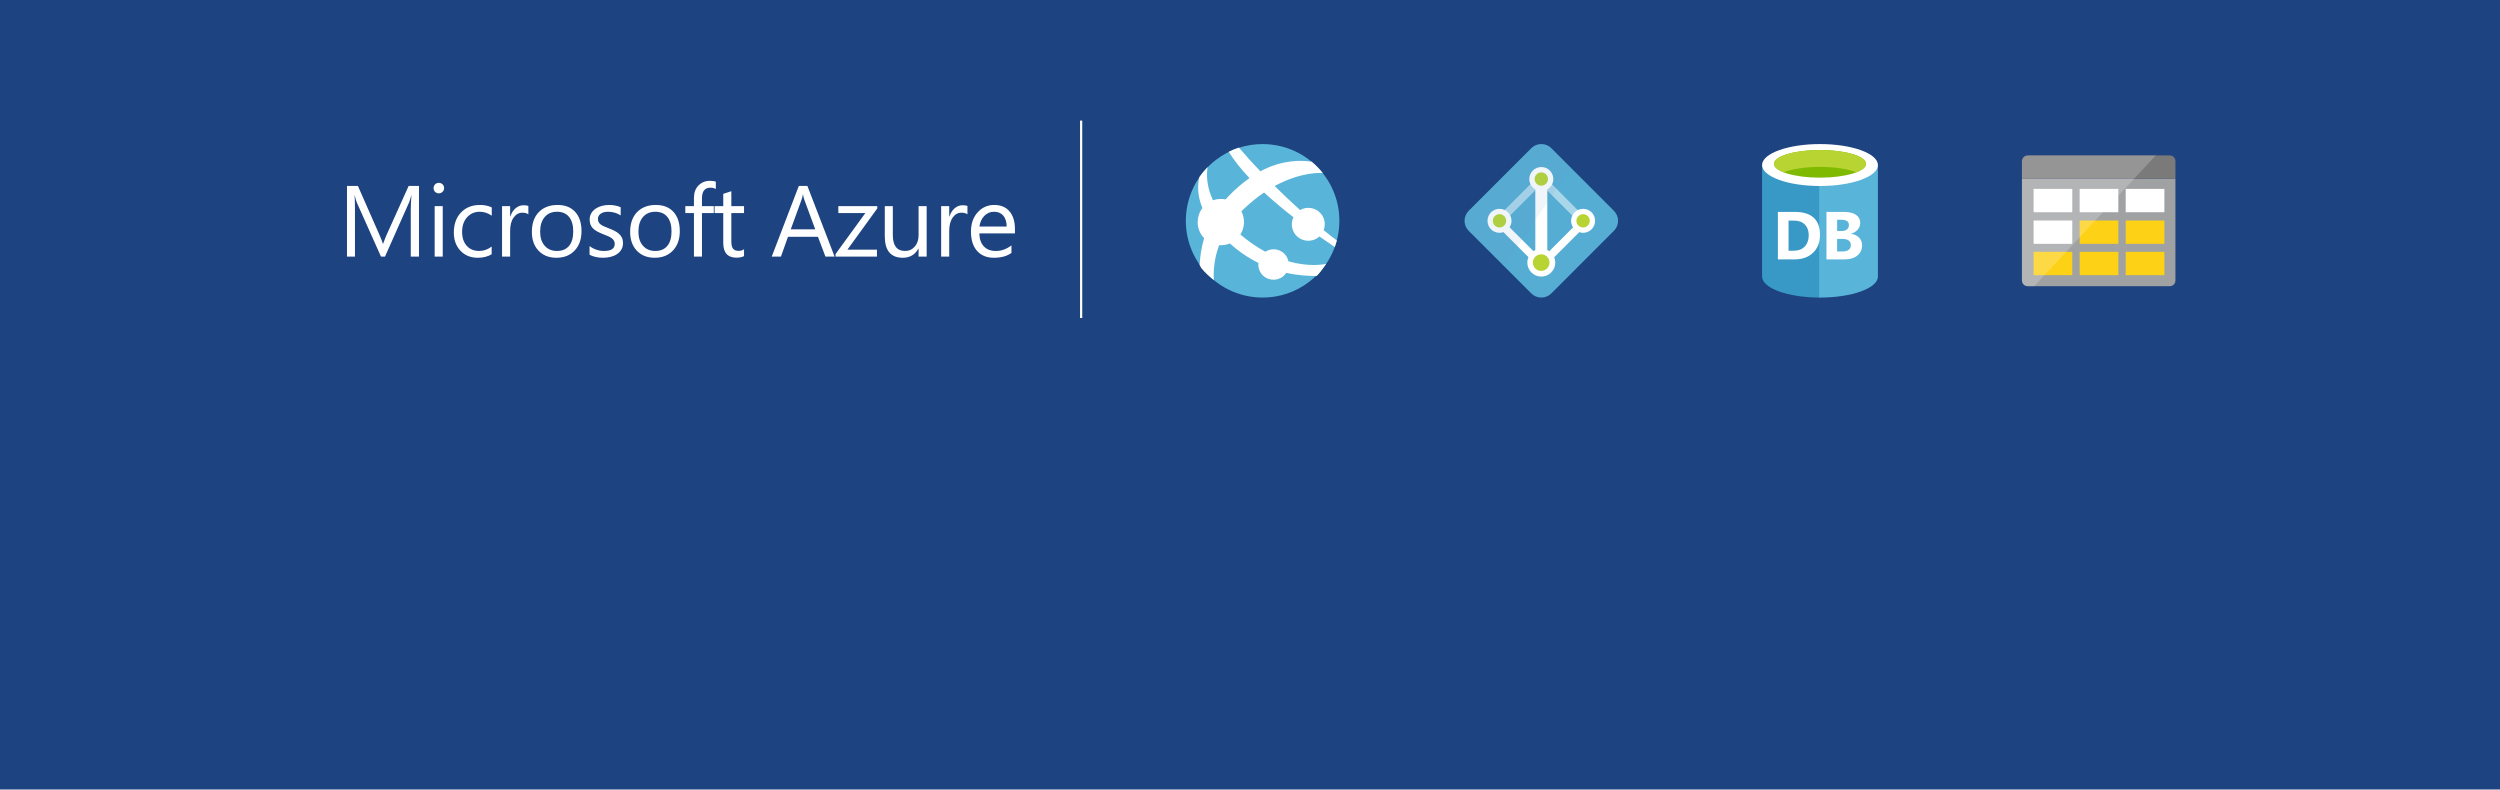
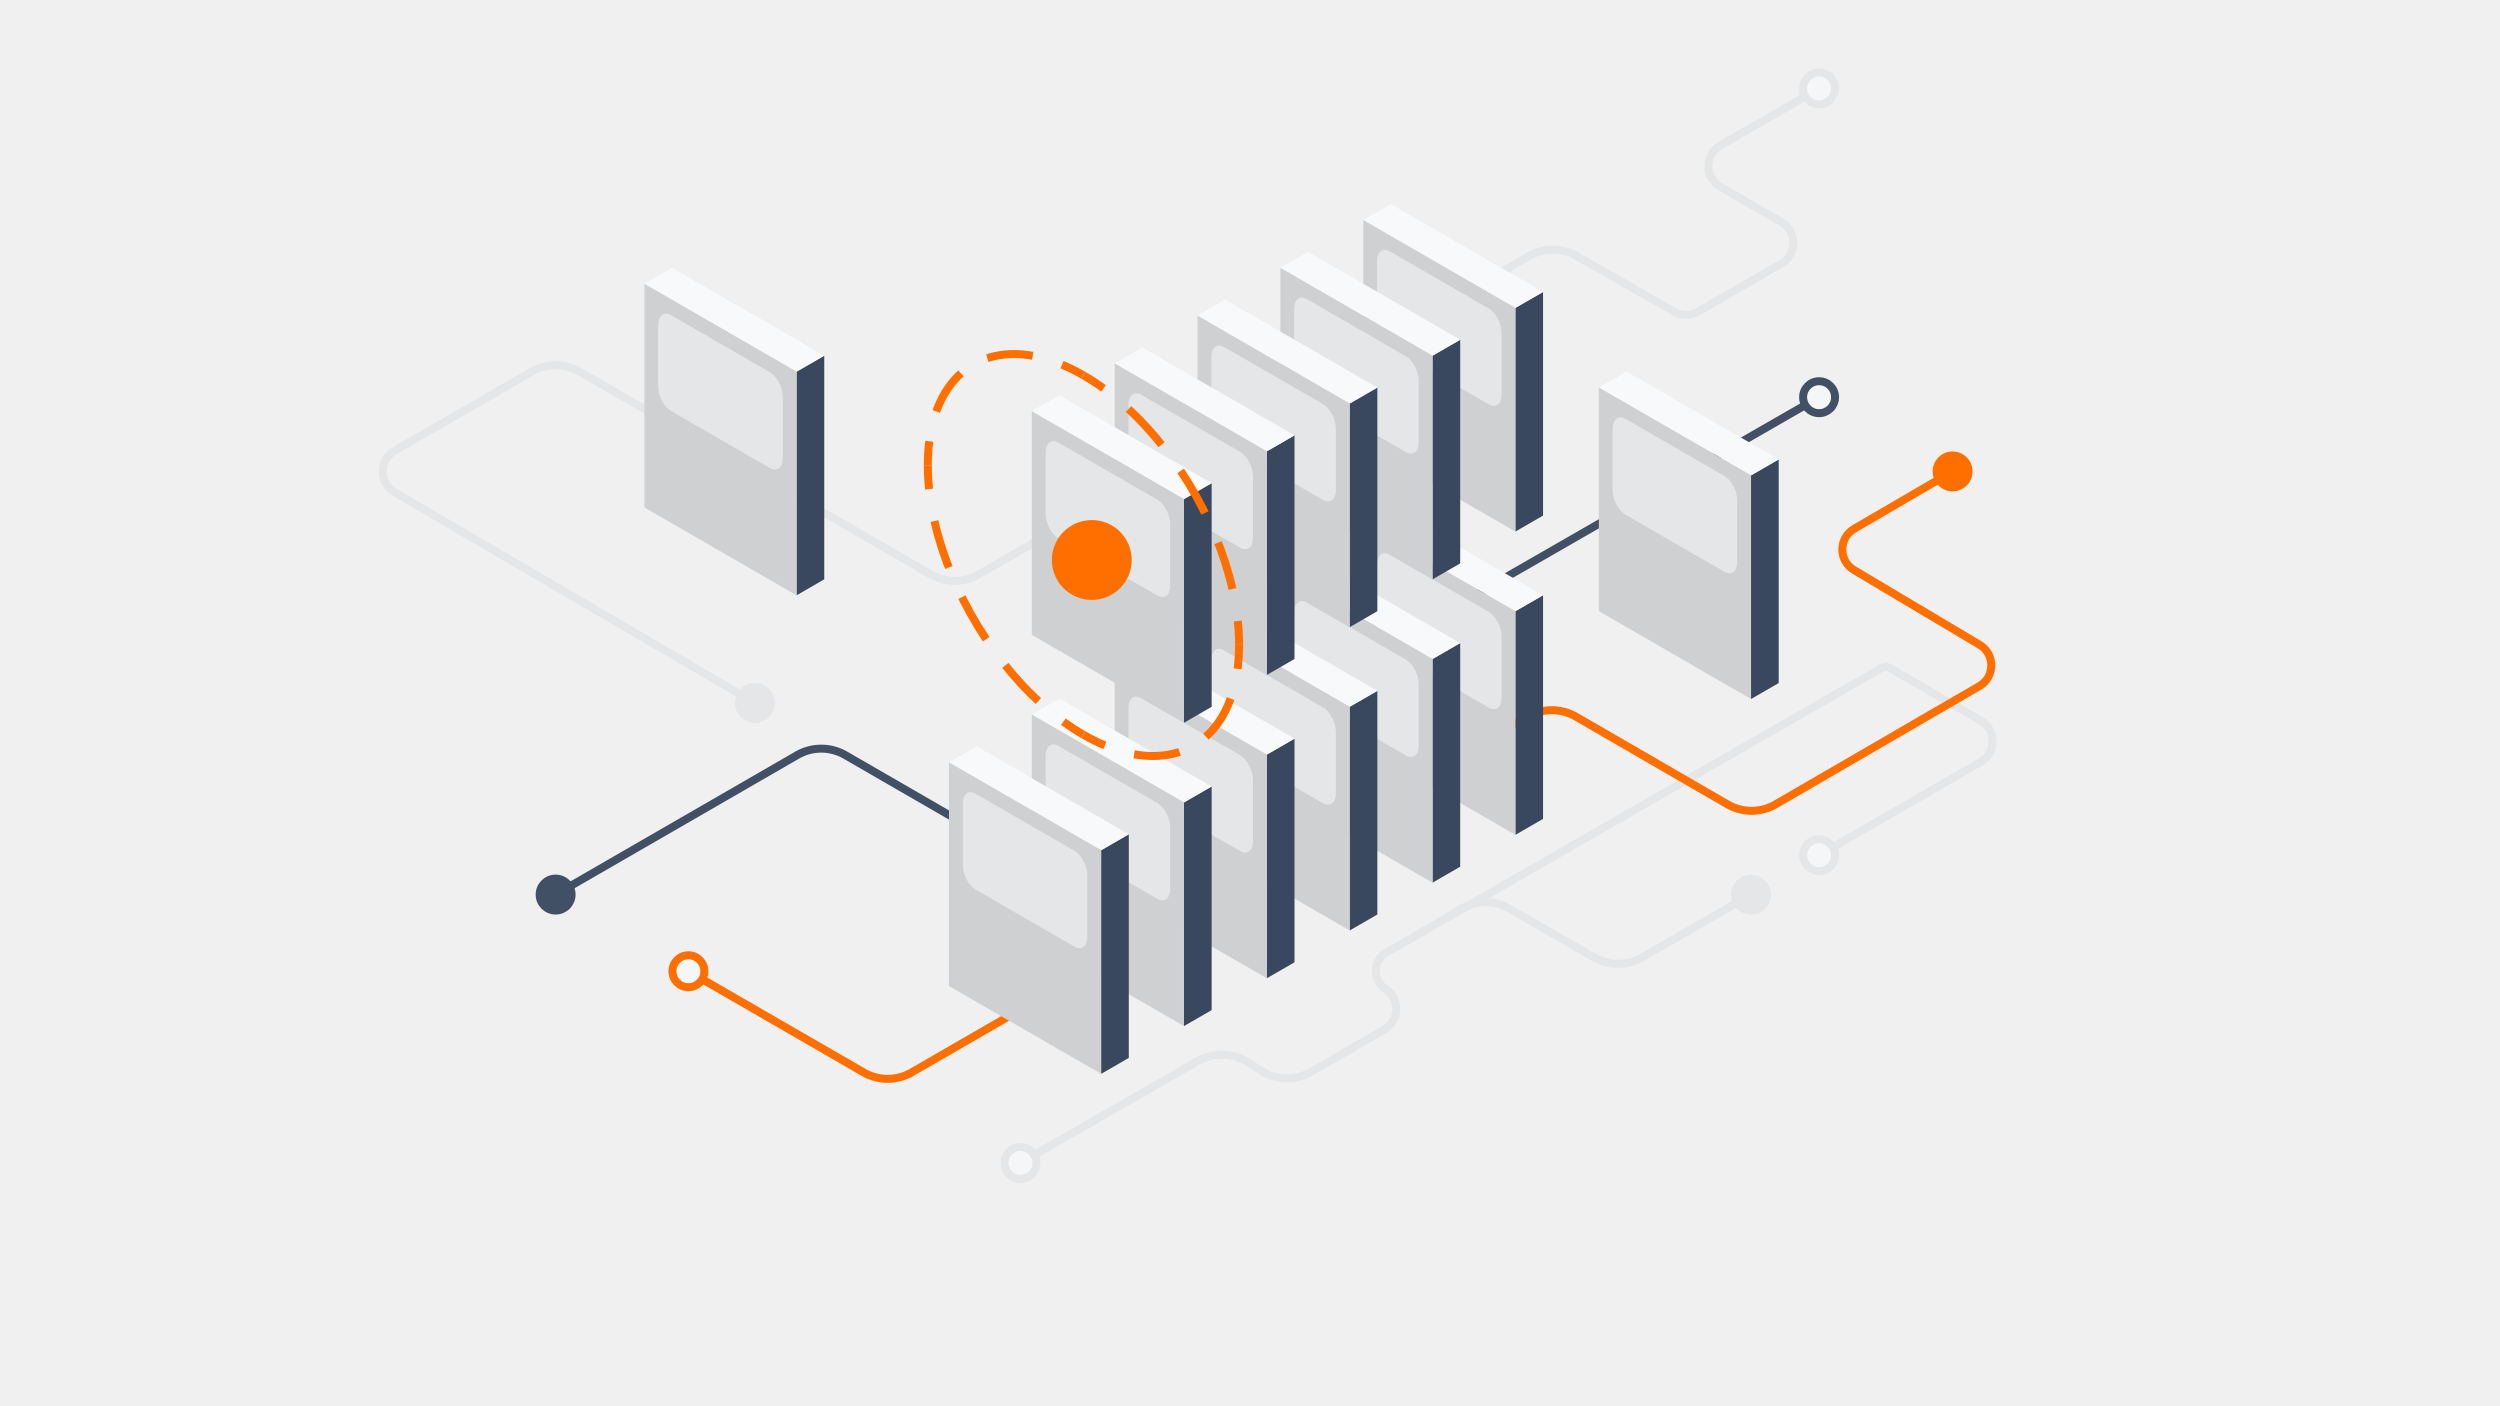
- <svg xmlns="http://www.w3.org/2000/svg" viewBox="0 0 1140 360" enable-background="new 0 0 1140 360">
-   <path fill="#1D4380" d="M0 0h1140v360h-1140v-360z" />
-   <path fill="#fff" d="M191.061 117h-3.751v-21.607c0-1.707.104-3.796.314-6.267h-.09c-.359 1.453-.682 2.493-.966 3.122l-11.005 24.752h-1.842l-10.983-24.572c-.314-.719-.637-1.819-.966-3.302h-.09c.12 1.288.18 3.392.18 6.312v21.562h-3.639v-32.209h4.986l9.883 22.461c.764 1.722 1.258 3.01 1.482 3.863h.135c.644-1.767 1.16-3.084 1.55-3.953l10.085-22.371h4.717v32.209zm9.032-28.84c-.659 0-1.221-.225-1.685-.674-.464-.449-.696-1.018-.696-1.707 0-.688.232-1.261.696-1.718.464-.457 1.025-.685 1.685-.685.674 0 1.247.229 1.718.685.472.457.708 1.03.708 1.718 0 .659-.236 1.221-.708 1.685-.472.464-1.044.696-1.718.696zm1.797 28.84h-3.684v-23h3.684v23zm22.307-1.056c-1.767 1.063-3.863 1.595-6.289 1.595-3.279 0-5.926-1.067-7.94-3.201-2.014-2.134-3.021-4.9-3.021-8.299 0-3.788 1.085-6.832 3.257-9.13 2.171-2.298 5.068-3.448 8.692-3.448 2.021 0 3.803.375 5.346 1.123v3.773c-1.707-1.198-3.534-1.797-5.48-1.797-2.351 0-4.279.842-5.784 2.527s-2.257 3.897-2.257 6.637c0 2.695.708 4.822 2.123 6.379 1.415 1.558 3.313 2.336 5.694 2.336 2.006 0 3.893-.666 5.66-1.999v3.504zm16.736-18.215c-.644-.494-1.572-.741-2.785-.741-1.572 0-2.886.741-3.942 2.224s-1.583 3.504-1.583 6.064v11.724h-3.684v-23h3.684v4.739h.09c.524-1.617 1.325-2.878 2.403-3.785 1.078-.906 2.283-1.359 3.616-1.359.958 0 1.692.105 2.201.314v3.82zm12.783 19.81c-3.399 0-6.113-1.074-8.142-3.223-2.029-2.148-3.043-4.998-3.043-8.546 0-3.863 1.056-6.88 3.167-9.052 2.111-2.171 4.964-3.257 8.558-3.257 3.429 0 6.105 1.056 8.03 3.167 1.924 2.111 2.886 5.039 2.886 8.782 0 3.669-1.037 6.607-3.111 8.816-2.075 2.209-4.856 3.313-8.345 3.313zm.27-20.978c-2.366 0-4.238.805-5.615 2.415-1.378 1.61-2.066 3.83-2.066 6.66 0 2.726.696 4.874 2.089 6.446s3.257 2.358 5.593 2.358c2.381 0 4.211-.771 5.492-2.313 1.28-1.542 1.92-3.736 1.92-6.581 0-2.875-.64-5.091-1.92-6.648-1.282-1.559-3.112-2.337-5.493-2.337zm14.849 19.608v-3.953c2.006 1.482 4.215 2.224 6.626 2.224 3.234 0 4.852-1.078 4.852-3.234 0-.614-.139-1.134-.416-1.561-.277-.427-.651-.805-1.123-1.134-.472-.329-1.026-.625-1.662-.887-.637-.262-1.322-.535-2.055-.82-1.019-.404-1.913-.812-2.684-1.224-.771-.412-1.415-.876-1.932-1.393s-.906-1.104-1.168-1.763c-.262-.659-.393-1.43-.393-2.313 0-1.078.247-2.033.741-2.864s1.153-1.527 1.977-2.089c.823-.562 1.763-.984 2.819-1.269 1.056-.284 2.145-.427 3.268-.427 1.991 0 3.773.345 5.346 1.033v3.729c-1.692-1.108-3.639-1.662-5.84-1.662-.689 0-1.311.079-1.864.236-.554.157-1.03.378-1.426.663-.397.285-.704.625-.921 1.022-.217.397-.326.835-.326 1.314 0 .599.108 1.101.326 1.505.217.404.535.764.955 1.078.419.314.928.599 1.527.854.599.255 1.28.532 2.044.831 1.018.39 1.932.79 2.74 1.202.809.412 1.497.876 2.066 1.393.569.517 1.007 1.112 1.314 1.786.307.674.46 1.475.46 2.403 0 1.138-.251 2.126-.752 2.965-.502.839-1.172 1.535-2.01 2.089-.839.554-1.805.966-2.897 1.235-1.093.27-2.239.404-3.437.404-2.366-.003-4.418-.46-6.155-1.373zm29.697 1.37c-3.399 0-6.113-1.074-8.142-3.223-2.029-2.148-3.043-4.998-3.043-8.546 0-3.863 1.056-6.88 3.167-9.052 2.111-2.171 4.964-3.257 8.558-3.257 3.429 0 6.105 1.056 8.03 3.167 1.924 2.111 2.886 5.039 2.886 8.782 0 3.669-1.037 6.607-3.111 8.816-2.075 2.209-4.856 3.313-8.345 3.313zm.27-20.978c-2.366 0-4.238.805-5.615 2.415-1.378 1.61-2.066 3.83-2.066 6.66 0 2.726.696 4.874 2.089 6.446s3.257 2.358 5.593 2.358c2.381 0 4.211-.771 5.492-2.313 1.28-1.542 1.92-3.736 1.92-6.581 0-2.875-.64-5.091-1.92-6.648-1.282-1.559-3.112-2.337-5.493-2.337zm27.607-10.377c-.719-.404-1.535-.606-2.448-.606-2.576 0-3.863 1.625-3.863 4.874v3.548h5.391v3.145h-5.391v19.855h-3.661v-19.855h-3.931v-3.145h3.931v-3.729c0-2.411.696-4.316 2.089-5.716 1.393-1.4 3.129-2.1 5.211-2.1 1.123 0 2.014.135 2.673.404v3.325zm12.873 30.591c-.869.479-2.014.719-3.437.719-4.028 0-6.042-2.246-6.042-6.738v-13.611h-3.953v-3.145h3.953v-5.615l3.684-1.19v6.805h5.795v3.145h-5.795v12.96c0 1.542.262 2.643.786 3.302.524.659 1.393.988 2.605.988.928 0 1.729-.254 2.403-.764v3.144zm41.29.225h-4.178l-3.414-9.029h-13.656l-3.212 9.029h-4.2l12.354-32.209h3.908l12.398 32.209zm-8.827-12.421l-5.054-13.724c-.165-.449-.33-1.168-.494-2.156h-.09c-.15.914-.322 1.632-.517 2.156l-5.009 13.724h11.164zm28.281-9.523l-13.611 18.8h13.477v3.144h-18.89v-1.146l13.611-18.71h-12.331v-3.144h17.744v1.056zm22.531 21.944h-3.684v-3.639h-.09c-1.527 2.785-3.894 4.178-7.098 4.178-5.48 0-8.221-3.264-8.221-9.793v-13.746h3.661v13.162c0 4.852 1.856 7.277 5.57 7.277 1.797 0 3.275-.663 4.436-1.988 1.16-1.325 1.741-3.058 1.741-5.2v-13.251h3.684v23zm18.601-19.271c-.644-.494-1.572-.741-2.785-.741-1.572 0-2.886.741-3.942 2.224s-1.583 3.504-1.583 6.064v11.724h-3.684v-23h3.684v4.739h.09c.524-1.617 1.325-2.878 2.403-3.785 1.078-.906 2.283-1.359 3.616-1.359.958 0 1.692.105 2.201.314v3.82zm21.655 8.692h-16.239c.06 2.561.749 4.537 2.066 5.93 1.317 1.393 3.129 2.089 5.436 2.089 2.59 0 4.971-.854 7.143-2.561v3.459c-2.021 1.468-4.694 2.201-8.019 2.201-3.25 0-5.803-1.044-7.659-3.133-1.857-2.089-2.785-5.027-2.785-8.816 0-3.579 1.014-6.495 3.043-8.749 2.029-2.253 4.548-3.38 7.558-3.38s5.338.974 6.985 2.92c1.647 1.947 2.471 4.649 2.471 8.108v1.932zm-3.773-3.122c-.015-2.126-.528-3.781-1.539-4.964-1.011-1.183-2.415-1.774-4.211-1.774-1.737 0-3.212.622-4.425 1.864-1.213 1.243-1.962 2.868-2.246 4.874h12.421zm34.46-48.299h-1v90h1v-90z" />
-   <path fill="#59B4D9" d="M597.026 128.479c-6.343 4.851-13.817 7.213-21.238 7.213-10.53 0-20.943-4.727-27.824-13.727-11.757-15.35-8.855-37.302 6.522-49.064 6.342-4.88 13.824-7.209 21.235-7.209 10.53 0 20.945 4.727 27.824 13.735 11.76 15.345 8.83 37.302-6.519 49.052" />
-   <path fill="#fff" d="M590.595 106.829c2.543 3.316 7.262 3.915 10.56 1.406.172-.132.305-.291.462-.433 3.373 2.376 5.716 3.945 7.036 4.844.391-1.012.661-1.984.938-2.999-1.395-1.038-3.281-2.49-6.007-4.699.895-2.352.612-5.097-1.022-7.241-2.337-3.025-6.478-3.793-9.712-1.928-3.565-3.198-7.482-6.864-11.613-10.968 12.834-6.902 21.951-5.891 21.951-5.891-1.522-1.941-3.228-3.641-5.049-5.177-5.412-.836-13.819-.742-23.425 4.367l-.003-.004h-.001c-3.201-3.351-6.459-6.943-9.778-10.799-1.588.508-3.139 1.137-4.638 1.886 2.449 4.008 5.744 8.05 9.457 11.993l.024.024c-3.096 2.165-6.544 5.059-9.724 8.423-.406.433-.797.868-1.179 1.304-1.9-.398-3.898-.281-5.765.395-3.17-6.84-2.915-12.335-2.414-15.168-1.376 1.442-2.662 2.959-3.77 4.575-.828 3.382-1.063 8.259 1.379 14.136-2.827 3.7-2.96 8.946-.007 12.817.246.321.51.619.783.903-1.29 4.393-1.867 8.63-2.044 12.268l.661 1.255c1.679 2.154 3.788 3.968 5.825 5.612-.252-3.851.02-9.53 2.4-15.924 1.643.125 3.313-.134 4.877-.793.896.788 1.834 1.585 2.836 2.396 3.435 2.719 6.861 4.835 10.201 6.502-.174 1.699.252 3.464 1.355 4.926 2.359 3.047 6.728 3.616 9.778 1.287.634-.486 1.136-1.073 1.552-1.703 5.446 1.213 10.204 1.427 13.731 1.427.541 0 3.048-3.411 4.485-5.526-2.148.449-8.518 1.325-17.223-1.176-.21-.977-.612-1.927-1.257-2.773-2.211-2.899-6.254-3.526-9.267-1.587-3.026-1.641-6.195-3.698-9.463-6.287-.66-.522-1.292-1.043-1.903-1.566 1.997-3.146 2.21-7.179.445-10.572.401-.4.794-.802 1.22-1.2 3.236-3.023 6.28-5.443 9.128-7.385l-.33-.326.335.318-.003.001c4.37 4.041 9.004 7.871 13.392 11.293-1.162 2.461-.98 5.459.786 7.767z" />
-   <path fill="#55ADD3" d="M702.836 135.691c-1.725 0-3.349-.672-4.565-1.893l-28.544-28.543c-1.203-1.203-1.891-2.864-1.891-4.565 0-1.7.689-3.363 1.891-4.564l28.544-28.543c1.219-1.221 2.841-1.893 4.565-1.893 1.723 0 3.346.672 4.565 1.893l28.54 28.543c1.222 1.215 1.893 2.838 1.893 4.564s-.671 3.349-1.894 4.568l-28.538 28.54c-1.219 1.221-2.843 1.893-4.566 1.893" />
-   <path fill="#fff" d="M721.894 95.221c-3.024 0-5.474 2.45-5.474 5.472 0 1.109.335 2.138.903 3l-10.841 10.841c-.288-.202-.598-.37-.918-.522v-27.658c1.634-.946 2.745-2.694 2.745-4.718 0-3.023-2.45-5.472-5.474-5.472-3.021 0-5.471 2.45-5.471 5.472 0 2.024 1.112 3.772 2.744 4.718v27.658c-.307.146-.608.302-.885.494l-10.854-10.854c.552-.854.879-1.866.879-2.958 0-3.023-2.45-5.472-5.471-5.472-3.024 0-5.474 2.45-5.474 5.472 0 3.023 2.45 5.472 5.474 5.472.627 0 1.221-.127 1.784-.322l11.41 11.41c-.328.767-.51 1.61-.51 2.496 0 3.518 2.853 6.371 6.371 6.371 3.52 0 6.371-2.853 6.371-6.371 0-.869-.176-1.697-.491-2.451l11.442-11.441c.549.185 1.126.308 1.737.308 3.021 0 5.471-2.45 5.471-5.472 0-3.023-2.448-5.473-5.468-5.473z" />
-   <rect x="711.244" y="77.211" transform="matrix(.707 -.707 .707 .707 144.067 531.108)" opacity=".5" fill="#fff" enable-background="new" width="3.532" height="28.946" />
-   <rect x="678.208" y="89.936" transform="matrix(.707 -.707 .707 .707 138.038 516.659)" opacity=".5" fill="#fff" enable-background="new" width="28.947" height="3.533" />
-   <path fill="#B8D432" d="M706.566 119.75c0 2.094-1.7 3.793-3.794 3.793-2.096 0-3.793-1.698-3.793-3.793s1.697-3.793 3.793-3.793c2.093 0 3.794 1.699 3.794 3.793" />
-   <path fill="#B8D432" d="M705.878 81.636c0 1.681-1.362 3.044-3.044 3.044-1.681 0-3.044-1.362-3.044-3.044s1.362-3.044 3.044-3.044 3.044 1.362 3.044 3.044" />
-   <path fill="#B8D432" d="M686.823 100.692c0 1.681-1.365 3.044-3.044 3.044-1.681 0-3.044-1.362-3.044-3.044s1.362-3.044 3.044-3.044c1.679.001 3.044 1.363 3.044 3.044" />
-   <path fill="#B8D432" d="M724.937 100.692c0 1.681-1.365 3.044-3.045 3.044s-3.044-1.362-3.044-3.044 1.364-3.044 3.044-3.044c1.68.001 3.045 1.363 3.045 3.044" />
-   <path opacity=".1" fill="#69c" enable-background="new" d="M707.401 67.584c-1.219-1.221-2.841-1.893-4.565-1.893-1.723 0-3.345.672-4.564 1.893l-28.544 28.543c-1.204 1.201-1.893 2.864-1.893 4.564 0 1.701.689 3.364 1.893 4.565l16.16 16.161 30.4-44.948-8.887-8.885z" />
-   <path fill="#3999C6" d="M803.512 75.254v50.873c0 5.282 11.823 9.564 26.405 9.564v-60.437h-26.405z" />
-   <path fill="#59B4D9" d="M829.555 135.69h.362c14.582 0 26.405-4.28 26.405-9.563v-50.873h-26.767v60.436z" />
-   <path fill="#fff" d="M856.322 75.254c0 5.282-11.823 9.563-26.405 9.563s-26.405-4.281-26.405-9.563 11.823-9.563 26.405-9.563 26.405 4.282 26.405 9.563" />
-   <path fill="#7FBA00" d="M850.924 74.703c0 3.487-9.405 6.31-21.006 6.31s-21.008-2.823-21.008-6.31c0-3.485 9.406-6.31 21.008-6.31 11.601 0 21.006 2.825 21.006 6.31" />
-   <path fill="#B8D432" d="M846.523 78.559c2.75-1.066 4.402-2.402 4.402-3.853 0-3.487-9.405-6.311-21.008-6.311-11.601 0-21.007 2.825-21.007 6.311 0 1.451 1.653 2.787 4.402 3.853 3.84-1.491 9.842-2.453 16.604-2.453 6.765.001 12.764.963 16.607 2.453" />
-   <path fill="#fff" d="M846.983 116.504c-1.413 1.178-3.328 1.769-5.815 1.769h-8.298v-21.643h7.871c2.478 0 4.377.452 5.683 1.389 1.223.879 1.836 2.109 1.836 3.68 0 1.252-.447 2.317-1.358 3.254-.776.775-1.709 1.31-2.858 1.624v.051c1.543.19 2.802.778 3.74 1.765.878.937 1.33 2.086 1.33 3.415.005 1.979-.716 3.529-2.131 4.696m-20.223-1.275c-2.077 2.031-4.88 3.044-8.378 3.044h-7.661v-21.643h7.661c7.685 0 11.528 3.498 11.528 10.538 0 3.365-1.039 6.059-3.15 8.061" />
-   <path fill="#3999C6" d="M817.982 100.58h-2.401v13.741h2.429c2.134 0 3.788-.668 5.012-1.948 1.172-1.281 1.765-2.988 1.765-5.148 0-2.027-.593-3.625-1.738-4.808-1.201-1.223-2.882-1.837-5.067-1.837" />
-   <path fill="#59B4D9" d="M842.233 104.613c.586-.51.879-1.178.879-2.006 0-1.605-1.172-2.403-3.55-2.403h-1.834v5.128h2.16c.987 0 1.787-.247 2.345-.719" />
-   <path fill="#59B4D9" d="M843.035 109.703c-.642-.478-1.516-.747-2.644-.747h-2.667v5.708h2.641c1.123 0 2.027-.266 2.695-.8.613-.535.931-1.224.931-2.134.006-.854-.314-1.548-.956-2.027" />
-   <path fill="#A0A1A2" d="M922 127.851c0 1.4.98 2.66 2.66 2.66h64.68c1.4 0 2.66-.98 2.66-2.66v-46.34h-70v46.34z" />
-   <path fill="#7A7A7A" d="M989.34 70.871h-64.68c-1.68 0-2.66 1.26-2.66 2.66v7.98h70v-7.98c0-1.4-.98-2.66-2.66-2.66" />
-   <rect x="948.32" y="86.131" fill="#fff" width="17.64" height="10.64" />
-   <rect x="948.32" y="100.551" fill="#FCD116" width="17.64" height="10.64" />
-   <rect x="969.32" y="100.551" fill="#FCD116" width="17.64" height="10.64" />
-   <rect x="969.32" y="86.131" fill="#fff" width="17.64" height="10.64" />
-   <rect x="927.32" y="86.131" fill="#fff" width="17.64" height="10.64" />
-   <rect x="927.32" y="100.551" fill="#fff" width="17.64" height="10.64" />
-   <rect x="927.32" y="114.831" fill="#FCD116" width="17.64" height="10.64" />
-   <rect x="948.32" y="114.831" fill="#FCD116" width="17.64" height="10.64" />
-   <rect x="969.32" y="114.831" fill="#FCD116" width="17.64" height="10.64" />
-   <path opacity=".2" fill="#fff" enable-background="new" d="M924.66 70.871c-1.26 0-2.66 1.26-2.66 2.66v54.32c0 1.4 1.4 2.66 2.66 2.66h2.94l55.44-59.64h-58.38z" />
+ <svg xmlns="http://www.w3.org/2000/svg" width="626px" height="352px" viewBox="0 0 626 352" version="1.1">
+   <g id="Illustration-/-Hero-/-Libraries-(626x352px-trimm-box)" stroke="none" stroke-width="1" fill="none" fill-rule="evenodd">
+     <g id="Group-178">
+       <polygon id="Fill-1" fill-opacity="0" fill="#FFFFFF" points="0 352 626 352 626 0 0 0" />
+       <g id="Group-48" transform="translate(95, 18)">
+         <path d="M160.52,273.201 L204.944,247.665 C208.788,245.455 213.538,245.545 217.296,247.9 L220.913,250.166 C224.678,252.526 229.438,252.612 233.286,250.39 L251.621,239.804 C255.493,237.569 255.648,232.037 251.909,229.588 C248.584,227.412 248.728,222.496 252.172,220.517 L376.154,149.247 C376.774,148.892 377.534,148.892 378.151,149.249 L400.937,162.404 C404.937,164.714 404.937,170.487 400.937,172.797 L360.5,196.143" id="Stroke-2" stroke="#E5E6E8" stroke-width="2" />
+         <path d="M360.499,81.457 L160.52,196.411 L116.638,171.065 C112.925,168.922 108.35,168.921 104.636,171.065 L44.126,206" id="Stroke-4" stroke="#425066" stroke-width="2" />
+         <path d="M360.499,4.142 L335.798,18.403 C331.798,20.712 331.798,26.486 335.798,28.795 L351.054,37.603 C355.054,39.913 355.054,45.686 351.054,47.996 L330.186,60.044 C328.337,61.111 326.06,61.116 324.207,60.056 L299.813,46.107 C296.103,43.985 291.546,43.997 287.847,46.138 L150.098,125.843 C146.384,127.992 141.804,127.994 138.088,125.848 L50.126,75.063 C46.413,72.92 41.839,72.92 38.126,75.063 L3.809,94.877 C-0.179,97.179 -0.194,102.929 3.78,105.253 L94.01,158" id="Stroke-6" stroke="#E5E6E8" stroke-width="2" />
+         <path d="M393.931,100.041 L369.298,114.404 C365.348,116.708 365.323,122.406 369.252,124.744 L400.691,143.452 C404.624,145.793 404.593,151.499 400.634,153.797 L349.612,183.409 C345.892,185.568 341.301,185.571 337.579,183.417 L299.626,161.46 C295.908,159.295 291.315,159.287 287.588,161.438 L133.265,250.536 C129.552,252.68 124.978,252.68 121.265,250.536 L77.382,225.2" id="Stroke-8" stroke="#FF6F00" stroke-width="2" />
+         <path d="M343.457,206.019 L316.161,221.748 C312.453,223.885 307.887,223.885 304.179,221.748 L282.961,209.521 C279.206,207.358 274.576,207.387 270.849,209.597 L260.708,215.61" id="Stroke-10" stroke="#E5E6E8" stroke-width="2" />
+         <path d="M98.01,158 C98.01,155.791 96.219,154 94.01,154 C91.801,154 90.01,155.791 90.01,158 C90.01,160.209 91.801,162 94.01,162 C96.219,162 98.01,160.209 98.01,158" id="Fill-12" fill="#E5E6E8" />
+         <path d="M98.01,158 C98.01,155.791 96.219,154 94.01,154 C91.801,154 90.01,155.791 90.01,158 C90.01,160.209 91.801,162 94.01,162 C96.219,162 98.01,160.209 98.01,158 Z" id="Stroke-14" stroke="#E5E6E8" stroke-width="2" />
+         <path d="M48.126,206 C48.126,203.791 46.336,202 44.126,202 C41.917,202 40.126,203.791 40.126,206 C40.126,208.209 41.917,210 44.126,210 C46.336,210 48.126,208.209 48.126,206" id="Fill-16" fill="#425066" />
+         <path d="M48.126,206 C48.126,203.791 46.336,202 44.126,202 C41.917,202 40.126,203.791 40.126,206 C40.126,208.209 41.917,210 44.126,210 C46.336,210 48.126,208.209 48.126,206 Z" id="Stroke-18" stroke="#425066" stroke-width="2" />
+         <path d="M364.499,196.143 C364.499,193.934 362.708,192.143 360.499,192.143 C358.29,192.143 356.499,193.934 356.499,196.143 C356.499,198.352 358.29,200.143 360.499,200.143 C362.708,200.143 364.499,198.352 364.499,196.143" id="Fill-20" fill="#F5F6F7" />
+         <path d="M364.499,196.143 C364.499,193.934 362.708,192.143 360.499,192.143 C358.29,192.143 356.499,193.934 356.499,196.143 C356.499,198.352 358.29,200.143 360.499,200.143 C362.708,200.143 364.499,198.352 364.499,196.143 Z" id="Stroke-22" stroke="#E5E6E8" stroke-width="2" />
+         <path d="M347.457,206.019 C347.457,203.81 345.666,202.019 343.457,202.019 C341.248,202.019 339.457,203.81 339.457,206.019 C339.457,208.228 341.248,210.019 343.457,210.019 C345.666,210.019 347.457,208.228 347.457,206.019" id="Fill-24" fill="#E5E6E8" />
+         <path d="M347.457,206.019 C347.457,203.81 345.666,202.019 343.457,202.019 C341.248,202.019 339.457,203.81 339.457,206.019 C339.457,208.228 341.248,210.019 343.457,210.019 C345.666,210.019 347.457,208.228 347.457,206.019 Z" id="Stroke-26" stroke="#E5E6E8" stroke-width="2" />
+         <path d="M397.931,100.041 C397.931,97.832 396.14,96.041 393.931,96.041 C391.721,96.041 389.931,97.832 389.931,100.041 C389.931,102.25 391.721,104.041 393.931,104.041 C396.14,104.041 397.931,102.25 397.931,100.041" id="Fill-28" fill="#FF6F00" />
+         <path d="M397.931,100.041 C397.931,97.832 396.14,96.041 393.931,96.041 C391.721,96.041 389.931,97.832 389.931,100.041 C389.931,102.25 391.721,104.041 393.931,104.041 C396.14,104.041 397.931,102.25 397.931,100.041 Z" id="Stroke-30" stroke="#FF6F00" stroke-width="2" />
+         <path d="M364.499,81.457 C364.499,79.248 362.708,77.457 360.499,77.457 C358.29,77.457 356.499,79.248 356.499,81.457 C356.499,83.665 358.29,85.457 360.499,85.457 C362.708,85.457 364.499,83.665 364.499,81.457" id="Fill-32" fill="#F5F6F7" />
+         <path d="M364.499,81.457 C364.499,79.248 362.708,77.457 360.499,77.457 C358.29,77.457 356.499,79.248 356.499,81.457 C356.499,83.665 358.29,85.457 360.499,85.457 C362.708,85.457 364.499,83.665 364.499,81.457 Z" id="Stroke-34" stroke="#425066" stroke-width="2" />
+         <path d="M364.499,4.142 C364.499,1.933 362.708,0.142 360.499,0.142 C358.29,0.142 356.499,1.933 356.499,4.142 C356.499,6.351 358.29,8.142 360.499,8.142 C362.708,8.142 364.499,6.351 364.499,4.142" id="Fill-36" fill="#F5F6F7" />
+         <path d="M364.499,4.142 C364.499,1.933 362.708,0.142 360.499,0.142 C358.29,0.142 356.499,1.933 356.499,4.142 C356.499,6.351 358.29,8.142 360.499,8.142 C362.708,8.142 364.499,6.351 364.499,4.142 Z" id="Stroke-38" stroke="#E5E6E8" stroke-width="2" />
+         <path d="M164.52,273.201 C164.52,270.992 162.73,269.201 160.52,269.201 C158.311,269.201 156.52,270.992 156.52,273.201 C156.52,275.41 158.311,277.201 160.52,277.201 C162.73,277.201 164.52,275.41 164.52,273.201" id="Fill-40" fill="#F5F6F7" />
+         <path d="M164.52,273.201 C164.52,270.992 162.73,269.201 160.52,269.201 C158.311,269.201 156.52,270.992 156.52,273.201 C156.52,275.41 158.311,277.201 160.52,277.201 C162.73,277.201 164.52,275.41 164.52,273.201 Z" id="Stroke-42" stroke="#E5E6E8" stroke-width="2" />
+         <path d="M81.382,225.2 C81.382,222.991 79.591,221.2 77.382,221.2 C75.173,221.2 73.382,222.991 73.382,225.2 C73.382,227.409 75.173,229.2 77.382,229.2 C79.591,229.2 81.382,227.409 81.382,225.2" id="Fill-44" fill="#F5F6F7" />
+         <path d="M81.382,225.2 C81.382,222.991 79.591,221.2 77.382,221.2 C75.173,221.2 73.382,222.991 73.382,225.2 C73.382,227.409 75.173,229.2 77.382,229.2 C79.591,229.2 81.382,227.409 81.382,225.2 Z" id="Stroke-46" stroke="#FF6F00" stroke-width="2" />
+       </g>
+       <polygon id="Fill-49" fill="#3A485F" points="386.381 205.049 379.452 209.049 379.452 153.049 386.381 149.049" />
+       <polygon id="Fill-50" fill="#F8F9FA" points="348.275 127.049 341.347 131.049 379.452 153.049 386.38 149.049" />
+       <polygon id="Fill-51" fill="#CED0D1" points="379.452 209.049 341.348 187.049 341.348 131.049 379.452 153.049" />
+       <g id="Group-150" transform="translate(161, 51)">
+         <path d="M211.765,126.186 L187.036,111.909 C185.255,110.881 183.812,108.123 183.812,105.749 L183.812,90.347 C183.812,87.974 185.255,86.882 187.036,87.91 L211.765,102.188 C213.545,103.216 214.989,105.974 214.989,108.347 L214.989,123.749 C214.989,126.123 213.545,127.214 211.765,126.186" id="Fill-52" fill="#E5E6E8" />
+         <polygon id="Fill-54" fill="#3A485F" points="284.386 120.035 277.457 124.035 277.457 68.035 284.386 64.035" />
+         <polygon id="Fill-56" fill="#F8F9FA" points="246.28 42.035 239.352 46.035 277.457 68.035 284.385 64.035" />
+         <polygon id="Fill-58" fill="#CED0D1" points="277.457 124.035 239.353 102.035 239.353 46.035 277.457 68.035" />
+         <path d="M270.769,92.172 L246.041,77.895 C244.26,76.867 242.816,74.109 242.816,71.735 L242.816,56.333 C242.816,53.96 244.26,52.868 246.041,53.896 L270.769,68.174 C272.55,69.202 273.993,71.96 273.993,74.333 L273.993,89.735 C273.993,92.109 272.55,93.2 270.769,92.172" id="Fill-60" fill="#E5E6E8" />
+         <polygon id="Fill-62" fill="#3A485F" points="204.635 166.019 197.707 170.019 197.707 114.019 204.635 110.019" />
+         <polygon id="Fill-64" fill="#F8F9FA" points="166.53 88.019 159.601 92.019 197.707 114.019 204.634 110.019" />
+         <polygon id="Fill-66" fill="#CED0D1" points="197.707 170.019 159.602 148.019 159.602 92.019 197.707 114.019" />
+         <path d="M191.019,138.156 L166.29,123.878 C164.509,122.85 163.066,120.093 163.066,117.719 L163.066,102.317 C163.066,99.943 164.509,98.852 166.29,99.88 L191.019,114.157 C192.8,115.186 194.243,117.943 194.243,120.317 L194.243,135.719 C194.243,138.093 192.8,139.184 191.019,138.156" id="Fill-68" fill="#E5E6E8" />
+         <polygon id="Fill-70" fill="#3A485F" points="183.89 177.989 176.961 181.989 176.961 125.989 183.89 121.989" />
+         <polygon id="Fill-72" fill="#F8F9FA" points="145.784 99.989 138.856 103.989 176.961 125.989 183.889 121.989" />
+         <polygon id="Fill-74" fill="#CED0D1" points="176.961 181.989 138.857 159.989 138.857 103.989 176.961 125.989" />
+         <path d="M170.273,150.126 L145.544,135.849 C143.763,134.821 142.32,132.064 142.32,129.69 L142.32,114.287 C142.32,111.913 143.763,110.823 145.544,111.85 L170.273,126.127 C172.053,127.156 173.497,129.913 173.497,132.287 L173.497,147.69 C173.497,150.064 172.053,151.155 170.273,150.126" id="Fill-76" fill="#E5E6E8" />
+         <polygon id="Fill-78" fill="#3A485F" points="163.144 189.959 156.216 193.959 156.216 137.959 163.144 133.959" />
+         <polygon id="Fill-80" fill="#F8F9FA" points="125.039 111.959 118.11 115.959 156.216 137.959 163.143 133.959" />
+         <polygon id="Fill-82" fill="#CED0D1" points="156.216 193.959 118.111 171.959 118.111 115.959 156.216 137.959" />
+         <path d="M149.528,162.096 L124.799,147.819 C123.017,146.791 121.574,144.033 121.574,141.659 L121.574,126.257 C121.574,123.884 123.017,122.792 124.799,123.82 L149.528,138.098 C151.308,139.126 152.752,141.884 152.752,144.257 L152.752,159.659 C152.752,162.033 151.308,163.124 149.528,162.096" id="Fill-84" fill="#E5E6E8" />
+         <polygon id="Fill-86" fill="#3A485F" points="142.398 201.929 135.469 205.929 135.469 149.929 142.398 145.929" />
+         <polygon id="Fill-88" fill="#F8F9FA" points="104.293 123.929 97.365 127.929 135.47 149.929 142.398 145.929" />
+         <polygon id="Fill-90" fill="#CED0D1" points="135.47 205.929 97.366 183.929 97.366 127.929 135.47 149.929" />
+         <path d="M128.782,174.066 L104.053,159.788 C102.272,158.76 100.829,156.003 100.829,153.629 L100.829,138.227 C100.829,135.853 102.272,134.762 104.053,135.79 L128.782,150.067 C130.562,151.095 132.006,153.853 132.006,156.227 L132.006,171.629 C132.006,174.003 130.562,175.094 128.782,174.066" id="Fill-92" fill="#E5E6E8" />
+         <polygon id="Fill-94" fill="#3A485F" points="121.652 213.899 114.724 217.899 114.724 161.899 121.652 157.899" />
+         <polygon id="Fill-96" fill="#F8F9FA" points="83.548 135.899 76.619 139.899 114.725 161.899 121.652 157.899" />
+         <polygon id="Fill-98" fill="#CED0D1" points="114.725 217.899 76.62 195.899 76.62 139.899 114.725 161.899" />
+         <path d="M108.037,186.037 L83.308,171.759 C81.527,170.731 80.084,167.974 80.084,165.6 L80.084,150.198 C80.084,147.824 81.527,146.733 83.308,147.761 L108.037,162.038 C109.817,163.066 111.261,165.824 111.261,168.198 L111.261,183.599 C111.261,185.974 109.817,187.065 108.037,186.037" id="Fill-100" fill="#E5E6E8" />
+         <polygon id="Fill-102" fill="#3A485F" points="225.381 78.101 218.452 82.101 218.452 26.101 225.381 22.101" />
+         <polygon id="Fill-104" fill="#F8F9FA" points="187.275 0.101 180.347 4.101 218.452 26.101 225.38 22.101" />
+         <polygon id="Fill-106" fill="#CED0D1" points="218.452 82.101 180.348 60.101 180.348 4.101 218.452 26.101" />
+         <path d="M211.765,50.238 L187.036,35.96 C185.255,34.932 183.812,32.175 183.812,29.801 L183.812,14.399 C183.812,12.025 185.255,10.934 187.036,11.962 L211.765,26.239 C213.545,27.267 214.989,30.025 214.989,32.399 L214.989,47.801 C214.989,50.175 213.545,51.266 211.765,50.238" id="Fill-108" fill="#E5E6E8" />
+         <polygon id="Fill-110" fill="#3A485F" points="204.635 90.071 197.707 94.071 197.707 38.071 204.635 34.071" />
+         <polygon id="Fill-112" fill="#F8F9FA" points="166.53 12.071 159.601 16.071 197.707 38.071 204.634 34.071" />
+         <polygon id="Fill-114" fill="#CED0D1" points="197.707 94.071 159.602 72.071 159.602 16.071 197.707 38.071" />
+         <path d="M191.019,62.208 L166.29,47.931 C164.509,46.903 163.066,44.145 163.066,41.771 L163.066,26.369 C163.066,23.996 164.509,22.904 166.29,23.932 L191.019,38.21 C192.8,39.238 194.243,41.996 194.243,44.369 L194.243,59.771 C194.243,62.145 192.8,63.236 191.019,62.208" id="Fill-116" fill="#E5E6E8" />
+         <polygon id="Fill-118" fill="#3A485F" points="183.89 102.041 176.961 106.041 176.961 50.041 183.89 46.041" />
+         <polygon id="Fill-120" fill="#F8F9FA" points="145.784 24.041 138.856 28.041 176.961 50.041 183.889 46.041" />
+         <polygon id="Fill-122" fill="#CED0D1" points="176.961 106.041 138.857 84.041 138.857 28.041 176.961 50.041" />
+         <path d="M170.273,74.178 L145.544,59.901 C143.763,58.872 142.32,56.115 142.32,53.741 L142.32,38.339 C142.32,35.965 143.763,34.874 145.544,35.902 L170.273,50.179 C172.053,51.208 173.497,53.965 173.497,56.339 L173.497,71.741 C173.497,74.115 172.053,75.206 170.273,74.178" id="Fill-124" fill="#E5E6E8" />
+         <polygon id="Fill-126" fill="#3A485F" points="163.144 114.011 156.216 118.011 156.216 62.011 163.144 58.011" />
+         <polygon id="Fill-128" fill="#F8F9FA" points="125.039 36.011 118.11 40.011 156.216 62.011 163.143 58.011" />
+         <polygon id="Fill-130" fill="#CED0D1" points="156.216 118.011 118.111 96.011 118.111 40.011 156.216 62.011" />
+         <path d="M149.528,86.148 L124.799,71.87 C123.017,70.842 121.574,68.085 121.574,65.711 L121.574,50.309 C121.574,47.935 123.017,46.844 124.799,47.872 L149.528,62.149 C151.308,63.177 152.752,65.935 152.752,68.309 L152.752,83.711 C152.752,86.085 151.308,87.176 149.528,86.148" id="Fill-132" fill="#E5E6E8" />
+         <polygon id="Fill-134" fill="#3A485F" points="142.398 125.981 135.469 129.981 135.469 73.981 142.398 69.981" />
+         <polygon id="Fill-136" fill="#F8F9FA" points="104.293 47.981 97.365 51.981 135.47 73.981 142.398 69.981" />
+         <polygon id="Fill-138" fill="#CED0D1" points="135.47 129.981 97.366 107.981 97.366 51.981 135.47 73.981" />
+         <path d="M128.782,98.118 L104.053,83.841 C102.272,82.813 100.829,80.055 100.829,77.681 L100.829,62.279 C100.829,59.906 102.272,58.814 104.053,59.842 L128.782,74.12 C130.562,75.148 132.006,77.906 132.006,80.279 L132.006,95.681 C132.006,98.055 130.562,99.146 128.782,98.118" id="Fill-140" fill="#E5E6E8" />
+         <polygon id="Fill-142" fill="#3A485F" points="45.391 94.068 38.462 98.068 38.462 42.068 45.391 38.068" />
+         <polygon id="Fill-144" fill="#F8F9FA" points="7.285 16.068 0.357 20.068 38.462 42.068 45.39 38.068" />
+         <polygon id="Fill-146" fill="#CED0D1" points="38.462 98.068 0.358 76.068 0.358 20.068 38.462 42.068" />
+         <path d="M31.774,66.206 L7.045,51.928 C5.264,50.9 3.821,48.143 3.821,45.769 L3.821,30.367 C3.821,27.993 5.264,26.902 7.045,27.93 L31.774,42.207 C33.554,43.235 34.998,45.993 34.998,48.367 L34.998,63.769 C34.998,66.143 33.554,67.234 31.774,66.206" id="Fill-148" fill="#E5E6E8" />
+       </g>
+       <g id="Group-177" transform="translate(231, 88)">
+         <path d="M32.382,52.223 C32.382,46.7 36.86,42.223 42.382,42.223 C47.905,42.223 52.382,46.7 52.382,52.223 C52.382,57.746 47.905,62.223 42.382,62.223 C36.86,62.223 32.382,57.746 32.382,52.223" id="Fill-151" fill="#FF6F00" />
+         <path d="M40.293,5.981 C38.472,4.929 36.679,4.038 34.923,3.304" id="Stroke-153" stroke="#FF6F00" stroke-width="2" />
+         <path d="M27.593,1.092 C15.067,-1.157 5.431,5.429 2.359,18.728" id="Stroke-155" stroke="#FF6F00" stroke-width="2" stroke-dasharray="11.498,7.665" />
+         <path d="M1.69,22.492 C1.448,24.379 1.323,26.377 1.323,28.481" id="Stroke-157" stroke="#FF6F00" stroke-width="2" />
+         <path d="M79.265,73.481 C79.265,71.515 79.156,69.515 78.944,67.493" id="Stroke-159" stroke="#FF6F00" stroke-width="2" />
+         <path d="M77.605,59.489 C73.543,41.616 62.41,23.206 48.531,11.744" id="Stroke-161" stroke="#FF6F00" stroke-width="2" stroke-dasharray="12.178,8.118" />
+         <path d="M45.318,9.253 C43.673,8.059 41.996,6.964 40.293,5.981" id="Stroke-163" stroke="#FF6F00" stroke-width="2" />
+         <path d="M40.293,95.981 C42.115,97.032 43.908,97.924 45.663,98.657" id="Stroke-165" stroke="#FF6F00" stroke-width="2" />
+         <path d="M52.994,100.87 C65.519,103.119 75.155,96.533 78.228,83.234" id="Stroke-167" stroke="#FF6F00" stroke-width="2" stroke-dasharray="11.498,7.665" />
+         <path d="M78.897,79.47 C79.139,77.583 79.264,75.585 79.264,73.481" id="Stroke-169" stroke="#FF6F00" stroke-width="2" />
+         <path d="M1.322,28.481 C1.322,30.447 1.431,32.447 1.643,34.469" id="Stroke-171" stroke="#FF6F00" stroke-width="2" />
+         <path d="M2.981,42.473 C7.043,60.346 18.176,78.757 32.055,90.218" id="Stroke-173" stroke="#FF6F00" stroke-width="2" stroke-dasharray="12.178,8.118" />
+         <path d="M35.268,92.709 C36.914,93.903 38.591,94.998 40.293,95.981" id="Stroke-175" stroke="#FF6F00" stroke-width="2" />
+       </g>
+     </g>
+   </g>
</svg>
